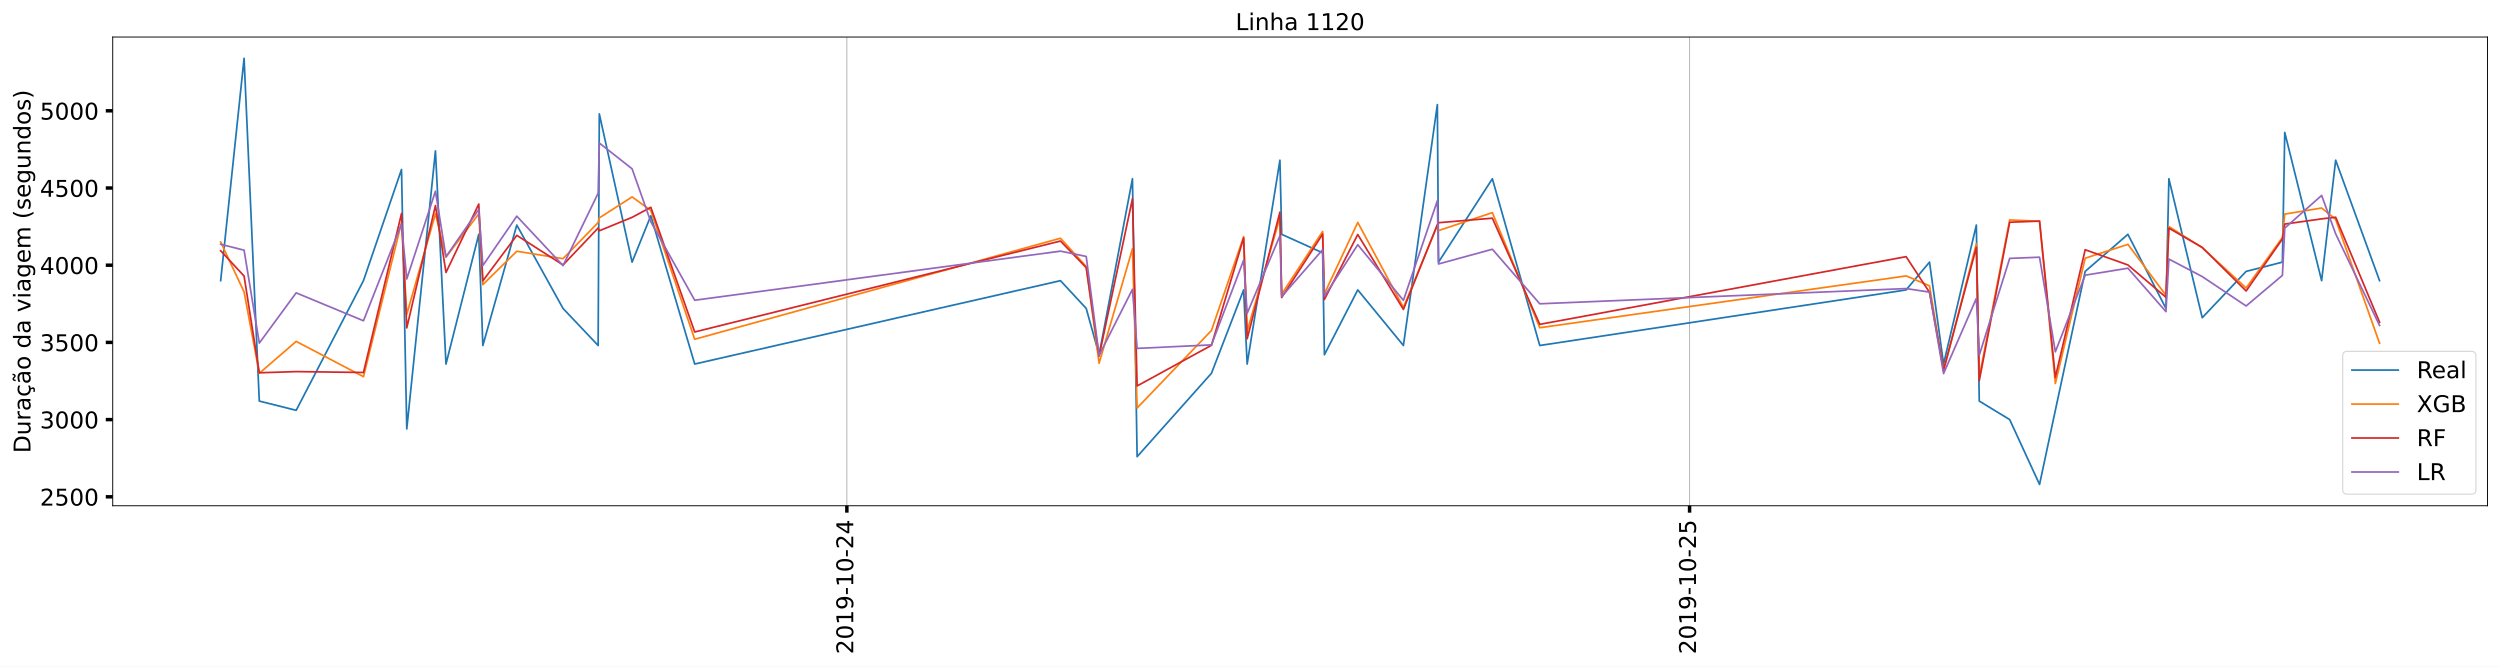
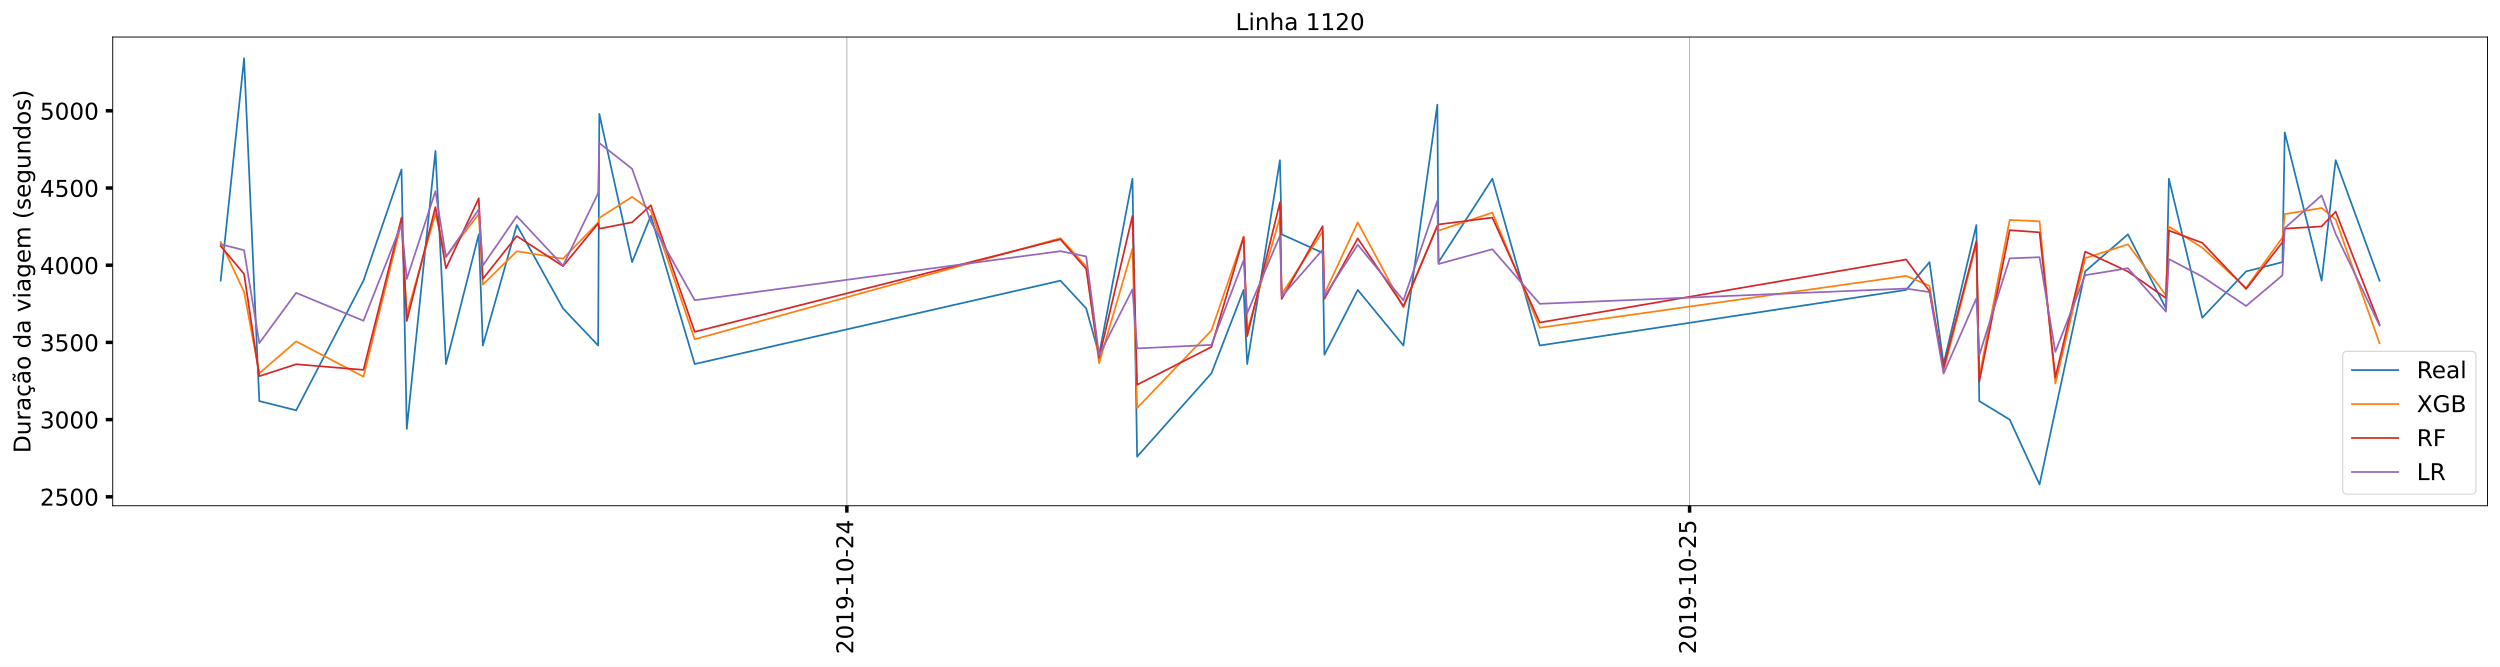
<svg xmlns="http://www.w3.org/2000/svg" xmlns:xlink="http://www.w3.org/1999/xlink" width="2160pt" height="576pt" viewBox="0 0 2160 576" version="1.1">
  <defs>
    <style type="text/css">*{stroke-linejoin: round; stroke-linecap: butt}</style>
  </defs>
  <g id="figure_1">
    <g id="patch_1">
      <path d="M 0 576  L 2160 576  L 2160 0  L 0 0  z " style="fill: #ffffff" />
    </g>
    <g id="axes_1">
      <g id="patch_2">
        <path d="M 97.397 436.969  L 2149.2 436.969  L 2149.2 31.997  L 97.397 31.997  z " style="fill: #ffffff" />
      </g>
      <g id="matplotlib.axis_1">
        <g id="xtick_1">
          <g id="line2d_1">
-             <path d="M 731.687 436.969  L 731.687 31.997  " clip-path="url(#pc6e06ecf1a)" style="fill: none; stroke: #b0b0b0; stroke-width: 0.8; stroke-linecap: square" />
+             <path d="M 731.687 436.969  L 731.687 31.997  " clip-path="url(#p17a222d070)" style="fill: none; stroke: #b0b0b0; stroke-width: 0.8; stroke-linecap: square" />
          </g>
          <g id="line2d_2">
            <defs>
-               <path id="mc09db24423" d="M 0 0  L 0 6  " style="stroke: #000000; stroke-width: 3" />
-             </defs>
-             <g>
-               <use xlink:href="#mc09db24423" x="731.687" y="436.969" style="stroke: #000000; stroke-width: 3" />
+               <path id="m106f91858f" d="M 0 0  L 0 6  " style="stroke: #000000; stroke-width: 3" />
+             </defs>
+             <g>
+               <use xlink:href="#m106f91858f" x="731.687" y="436.969" style="stroke: #000000; stroke-width: 3" />
            </g>
          </g>
          <g id="text_1">
            <g transform="translate(737.2054 565.2) rotate(-90) scale(0.2 -0.2)">
              <defs>
                <path id="DejaVuSans-32" d="M 1228 531  L 3431 531  L 3431 0  L 469 0  L 469 531  Q 828 903 1448 1529  Q 2069 2156 2228 2338  Q 2531 2678 2651 2914  Q 2772 3150 2772 3378  Q 2772 3750 2511 3984  Q 2250 4219 1831 4219  Q 1534 4219 1204 4116  Q 875 4013 500 3803  L 500 4441  Q 881 4594 1212 4672  Q 1544 4750 1819 4750  Q 2544 4750 2975 4387  Q 3406 4025 3406 3419  Q 3406 3131 3298 2873  Q 3191 2616 2906 2266  Q 2828 2175 2409 1742  Q 1991 1309 1228 531  z " transform="scale(0.015625)" />
                <path id="DejaVuSans-30" d="M 2034 4250  Q 1547 4250 1301 3770  Q 1056 3291 1056 2328  Q 1056 1369 1301 889  Q 1547 409 2034 409  Q 2525 409 2770 889  Q 3016 1369 3016 2328  Q 3016 3291 2770 3770  Q 2525 4250 2034 4250  z M 2034 4750  Q 2819 4750 3233 4129  Q 3647 3509 3647 2328  Q 3647 1150 3233 529  Q 2819 -91 2034 -91  Q 1250 -91 836 529  Q 422 1150 422 2328  Q 422 3509 836 4129  Q 1250 4750 2034 4750  z " transform="scale(0.015625)" />
                <path id="DejaVuSans-31" d="M 794 531  L 1825 531  L 1825 4091  L 703 3866  L 703 4441  L 1819 4666  L 2450 4666  L 2450 531  L 3481 531  L 3481 0  L 794 0  L 794 531  z " transform="scale(0.015625)" />
                <path id="DejaVuSans-39" d="M 703 97  L 703 672  Q 941 559 1184 500  Q 1428 441 1663 441  Q 2288 441 2617 861  Q 2947 1281 2994 2138  Q 2813 1869 2534 1725  Q 2256 1581 1919 1581  Q 1219 1581 811 2004  Q 403 2428 403 3163  Q 403 3881 828 4315  Q 1253 4750 1959 4750  Q 2769 4750 3195 4129  Q 3622 3509 3622 2328  Q 3622 1225 3098 567  Q 2575 -91 1691 -91  Q 1453 -91 1209 -44  Q 966 3 703 97  z M 1959 2075  Q 2384 2075 2632 2365  Q 2881 2656 2881 3163  Q 2881 3666 2632 3958  Q 2384 4250 1959 4250  Q 1534 4250 1286 3958  Q 1038 3666 1038 3163  Q 1038 2656 1286 2365  Q 1534 2075 1959 2075  z " transform="scale(0.015625)" />
                <path id="DejaVuSans-2d" d="M 313 2009  L 1997 2009  L 1997 1497  L 313 1497  L 313 2009  z " transform="scale(0.015625)" />
                <path id="DejaVuSans-34" d="M 2419 4116  L 825 1625  L 2419 1625  L 2419 4116  z M 2253 4666  L 3047 4666  L 3047 1625  L 3713 1625  L 3713 1100  L 3047 1100  L 3047 0  L 2419 0  L 2419 1100  L 313 1100  L 313 1709  L 2253 4666  z " transform="scale(0.015625)" />
              </defs>
              <use xlink:href="#DejaVuSans-32" />
              <use xlink:href="#DejaVuSans-30" x="63.623" />
              <use xlink:href="#DejaVuSans-31" x="127.246" />
              <use xlink:href="#DejaVuSans-39" x="190.869" />
              <use xlink:href="#DejaVuSans-2d" x="254.492" />
              <use xlink:href="#DejaVuSans-31" x="290.576" />
              <use xlink:href="#DejaVuSans-30" x="354.199" />
              <use xlink:href="#DejaVuSans-2d" x="417.822" />
              <use xlink:href="#DejaVuSans-32" x="453.906" />
              <use xlink:href="#DejaVuSans-34" x="517.529" />
            </g>
          </g>
        </g>
        <g id="xtick_2">
          <g id="line2d_3">
-             <path d="M 1459.796 436.969  L 1459.796 31.997  " clip-path="url(#pc6e06ecf1a)" style="fill: none; stroke: #b0b0b0; stroke-width: 0.8; stroke-linecap: square" />
+             <path d="M 1459.796 436.969  L 1459.796 31.997  " clip-path="url(#p17a222d070)" style="fill: none; stroke: #b0b0b0; stroke-width: 0.8; stroke-linecap: square" />
          </g>
          <g id="line2d_4">
            <g>
-               <use xlink:href="#mc09db24423" x="1459.796" y="436.969" style="stroke: #000000; stroke-width: 3" />
+               <use xlink:href="#m106f91858f" x="1459.796" y="436.969" style="stroke: #000000; stroke-width: 3" />
            </g>
          </g>
          <g id="text_2">
            <g transform="translate(1465.315 565.2) rotate(-90) scale(0.2 -0.2)">
              <defs>
                <path id="DejaVuSans-35" d="M 691 4666  L 3169 4666  L 3169 4134  L 1269 4134  L 1269 2991  Q 1406 3038 1543 3061  Q 1681 3084 1819 3084  Q 2600 3084 3056 2656  Q 3513 2228 3513 1497  Q 3513 744 3044 326  Q 2575 -91 1722 -91  Q 1428 -91 1123 -41  Q 819 9 494 109  L 494 744  Q 775 591 1075 516  Q 1375 441 1709 441  Q 2250 441 2565 725  Q 2881 1009 2881 1497  Q 2881 1984 2565 2268  Q 2250 2553 1709 2553  Q 1456 2553 1204 2497  Q 953 2441 691 2322  L 691 4666  z " transform="scale(0.015625)" />
              </defs>
              <use xlink:href="#DejaVuSans-32" />
              <use xlink:href="#DejaVuSans-30" x="63.623" />
              <use xlink:href="#DejaVuSans-31" x="127.246" />
              <use xlink:href="#DejaVuSans-39" x="190.869" />
              <use xlink:href="#DejaVuSans-2d" x="254.492" />
              <use xlink:href="#DejaVuSans-31" x="290.576" />
              <use xlink:href="#DejaVuSans-30" x="354.199" />
              <use xlink:href="#DejaVuSans-2d" x="417.822" />
              <use xlink:href="#DejaVuSans-32" x="453.906" />
              <use xlink:href="#DejaVuSans-35" x="517.529" />
            </g>
          </g>
        </g>
      </g>
      <g id="matplotlib.axis_2">
        <g id="ytick_1">
          <g id="line2d_5">
            <defs>
-               <path id="m4cde33e866" d="M 0 0  L -6 0  " style="stroke: #000000; stroke-width: 3" />
-             </defs>
-             <g>
-               <use xlink:href="#m4cde33e866" x="97.397" y="429.232" style="stroke: #000000; stroke-width: 3" />
+               <path id="m75677e9ac3" d="M 0 0  L -6 0  " style="stroke: #000000; stroke-width: 3" />
+             </defs>
+             <g>
+               <use xlink:href="#m75677e9ac3" x="97.397" y="429.232" style="stroke: #000000; stroke-width: 3" />
            </g>
          </g>
          <g id="text_3">
            <g transform="translate(34.49688 436.8306) scale(0.2 -0.2)">
              <use xlink:href="#DejaVuSans-32" />
              <use xlink:href="#DejaVuSans-35" x="63.623" />
              <use xlink:href="#DejaVuSans-30" x="127.246" />
              <use xlink:href="#DejaVuSans-30" x="190.869" />
            </g>
          </g>
        </g>
        <g id="ytick_2">
          <g id="line2d_6">
            <g>
-               <use xlink:href="#m4cde33e866" x="97.397" y="362.537" style="stroke: #000000; stroke-width: 3" />
+               <use xlink:href="#m75677e9ac3" x="97.397" y="362.537" style="stroke: #000000; stroke-width: 3" />
            </g>
          </g>
          <g id="text_4">
            <g transform="translate(34.49688 370.1356) scale(0.2 -0.2)">
              <defs>
                <path id="DejaVuSans-33" d="M 2597 2516  Q 3050 2419 3304 2112  Q 3559 1806 3559 1356  Q 3559 666 3084 287  Q 2609 -91 1734 -91  Q 1441 -91 1130 -33  Q 819 25 488 141  L 488 750  Q 750 597 1062 519  Q 1375 441 1716 441  Q 2309 441 2620 675  Q 2931 909 2931 1356  Q 2931 1769 2642 2001  Q 2353 2234 1838 2234  L 1294 2234  L 1294 2753  L 1863 2753  Q 2328 2753 2575 2939  Q 2822 3125 2822 3475  Q 2822 3834 2567 4026  Q 2313 4219 1838 4219  Q 1578 4219 1281 4162  Q 984 4106 628 3988  L 628 4550  Q 988 4650 1302 4700  Q 1616 4750 1894 4750  Q 2613 4750 3031 4423  Q 3450 4097 3450 3541  Q 3450 3153 3228 2886  Q 3006 2619 2597 2516  z " transform="scale(0.015625)" />
              </defs>
              <use xlink:href="#DejaVuSans-33" />
              <use xlink:href="#DejaVuSans-30" x="63.623" />
              <use xlink:href="#DejaVuSans-30" x="127.246" />
              <use xlink:href="#DejaVuSans-30" x="190.869" />
            </g>
          </g>
        </g>
        <g id="ytick_3">
          <g id="line2d_7">
            <g>
-               <use xlink:href="#m4cde33e866" x="97.397" y="295.842" style="stroke: #000000; stroke-width: 3" />
+               <use xlink:href="#m75677e9ac3" x="97.397" y="295.842" style="stroke: #000000; stroke-width: 3" />
            </g>
          </g>
          <g id="text_5">
            <g transform="translate(34.49688 303.4406) scale(0.2 -0.2)">
              <use xlink:href="#DejaVuSans-33" />
              <use xlink:href="#DejaVuSans-35" x="63.623" />
              <use xlink:href="#DejaVuSans-30" x="127.246" />
              <use xlink:href="#DejaVuSans-30" x="190.869" />
            </g>
          </g>
        </g>
        <g id="ytick_4">
          <g id="line2d_8">
            <g>
-               <use xlink:href="#m4cde33e866" x="97.397" y="229.147" style="stroke: #000000; stroke-width: 3" />
+               <use xlink:href="#m75677e9ac3" x="97.397" y="229.147" style="stroke: #000000; stroke-width: 3" />
            </g>
          </g>
          <g id="text_6">
            <g transform="translate(34.49688 236.7457) scale(0.2 -0.2)">
              <use xlink:href="#DejaVuSans-34" />
              <use xlink:href="#DejaVuSans-30" x="63.623" />
              <use xlink:href="#DejaVuSans-30" x="127.246" />
              <use xlink:href="#DejaVuSans-30" x="190.869" />
            </g>
          </g>
        </g>
        <g id="ytick_5">
          <g id="line2d_9">
            <g>
-               <use xlink:href="#m4cde33e866" x="97.397" y="162.452" style="stroke: #000000; stroke-width: 3" />
+               <use xlink:href="#m75677e9ac3" x="97.397" y="162.452" style="stroke: #000000; stroke-width: 3" />
            </g>
          </g>
          <g id="text_7">
            <g transform="translate(34.49688 170.0507) scale(0.2 -0.2)">
              <use xlink:href="#DejaVuSans-34" />
              <use xlink:href="#DejaVuSans-35" x="63.623" />
              <use xlink:href="#DejaVuSans-30" x="127.246" />
              <use xlink:href="#DejaVuSans-30" x="190.869" />
            </g>
          </g>
        </g>
        <g id="ytick_6">
          <g id="line2d_10">
            <g>
-               <use xlink:href="#m4cde33e866" x="97.397" y="95.757" style="stroke: #000000; stroke-width: 3" />
+               <use xlink:href="#m75677e9ac3" x="97.397" y="95.757" style="stroke: #000000; stroke-width: 3" />
            </g>
          </g>
          <g id="text_8">
            <g transform="translate(34.49688 103.3557) scale(0.2 -0.2)">
              <use xlink:href="#DejaVuSans-35" />
              <use xlink:href="#DejaVuSans-30" x="63.623" />
              <use xlink:href="#DejaVuSans-30" x="127.246" />
              <use xlink:href="#DejaVuSans-30" x="190.869" />
            </g>
          </g>
        </g>
        <g id="text_9">
          <g transform="translate(26.3375 391.4484) rotate(-90) scale(0.2 -0.2)">
            <defs>
              <path id="DejaVuSans-44" d="M 1259 4147  L 1259 519  L 2022 519  Q 2988 519 3436 956  Q 3884 1394 3884 2338  Q 3884 3275 3436 3711  Q 2988 4147 2022 4147  L 1259 4147  z M 628 4666  L 1925 4666  Q 3281 4666 3915 4102  Q 4550 3538 4550 2338  Q 4550 1131 3912 565  Q 3275 0 1925 0  L 628 0  L 628 4666  z " transform="scale(0.015625)" />
              <path id="DejaVuSans-75" d="M 544 1381  L 544 3500  L 1119 3500  L 1119 1403  Q 1119 906 1312 657  Q 1506 409 1894 409  Q 2359 409 2629 706  Q 2900 1003 2900 1516  L 2900 3500  L 3475 3500  L 3475 0  L 2900 0  L 2900 538  Q 2691 219 2414 64  Q 2138 -91 1772 -91  Q 1169 -91 856 284  Q 544 659 544 1381  z M 1991 3584  L 1991 3584  z " transform="scale(0.015625)" />
              <path id="DejaVuSans-72" d="M 2631 2963  Q 2534 3019 2420 3045  Q 2306 3072 2169 3072  Q 1681 3072 1420 2755  Q 1159 2438 1159 1844  L 1159 0  L 581 0  L 581 3500  L 1159 3500  L 1159 2956  Q 1341 3275 1631 3429  Q 1922 3584 2338 3584  Q 2397 3584 2469 3576  Q 2541 3569 2628 3553  L 2631 2963  z " transform="scale(0.015625)" />
              <path id="DejaVuSans-61" d="M 2194 1759  Q 1497 1759 1228 1600  Q 959 1441 959 1056  Q 959 750 1161 570  Q 1363 391 1709 391  Q 2188 391 2477 730  Q 2766 1069 2766 1631  L 2766 1759  L 2194 1759  z M 3341 1997  L 3341 0  L 2766 0  L 2766 531  Q 2569 213 2275 61  Q 1981 -91 1556 -91  Q 1019 -91 701 211  Q 384 513 384 1019  Q 384 1609 779 1909  Q 1175 2209 1959 2209  L 2766 2209  L 2766 2266  Q 2766 2663 2505 2880  Q 2244 3097 1772 3097  Q 1472 3097 1187 3025  Q 903 2953 641 2809  L 641 3341  Q 956 3463 1253 3523  Q 1550 3584 1831 3584  Q 2591 3584 2966 3190  Q 3341 2797 3341 1997  z " transform="scale(0.015625)" />
              <path id="DejaVuSans-e7" d="M 3122 3366  L 3122 2828  Q 2878 2963 2633 3030  Q 2388 3097 2138 3097  Q 1578 3097 1268 2742  Q 959 2388 959 1747  Q 959 1106 1268 751  Q 1578 397 2138 397  Q 2388 397 2633 464  Q 2878 531 3122 666  L 3122 134  Q 2881 22 2623 -34  Q 2366 -91 2075 -91  Q 1284 -91 818 406  Q 353 903 353 1747  Q 353 2603 823 3093  Q 1294 3584 2113 3584  Q 2378 3584 2631 3529  Q 2884 3475 3122 3366  z M 2309 0  Q 2481 -194 2565 -358  Q 2650 -522 2650 -672  Q 2650 -950 2462 -1092  Q 2275 -1234 1906 -1234  Q 1763 -1234 1627 -1215  Q 1491 -1197 1356 -1159  L 1356 -750  Q 1463 -803 1578 -826  Q 1694 -850 1841 -850  Q 2025 -850 2119 -775  Q 2213 -700 2213 -556  Q 2213 -463 2145 -327  Q 2078 -191 1938 0  L 2309 0  z " transform="scale(0.015625)" />
              <path id="DejaVuSans-e3" d="M 2194 1759  Q 1497 1759 1228 1600  Q 959 1441 959 1056  Q 959 750 1161 570  Q 1363 391 1709 391  Q 2188 391 2477 730  Q 2766 1069 2766 1631  L 2766 1759  L 2194 1759  z M 3341 1997  L 3341 0  L 2766 0  L 2766 531  Q 2569 213 2275 61  Q 1981 -91 1556 -91  Q 1019 -91 701 211  Q 384 513 384 1019  Q 384 1609 779 1909  Q 1175 2209 1959 2209  L 2766 2209  L 2766 2266  Q 2766 2663 2505 2880  Q 2244 3097 1772 3097  Q 1472 3097 1187 3025  Q 903 2953 641 2809  L 641 3341  Q 956 3463 1253 3523  Q 1550 3584 1831 3584  Q 2591 3584 2966 3190  Q 3341 2797 3341 1997  z M 1844 4281  L 1666 4453  Q 1597 4516 1545 4545  Q 1494 4575 1453 4575  Q 1334 4575 1278 4461  Q 1222 4347 1216 4091  L 825 4091  Q 831 4513 990 4742  Q 1150 4972 1434 4972  Q 1553 4972 1653 4928  Q 1753 4884 1869 4781  L 2047 4609  Q 2116 4547 2167 4517  Q 2219 4488 2259 4488  Q 2378 4488 2434 4602  Q 2491 4716 2497 4972  L 2888 4972  Q 2881 4550 2722 4320  Q 2563 4091 2278 4091  Q 2159 4091 2059 4134  Q 1959 4178 1844 4281  z " transform="scale(0.015625)" />
              <path id="DejaVuSans-6f" d="M 1959 3097  Q 1497 3097 1228 2736  Q 959 2375 959 1747  Q 959 1119 1226 758  Q 1494 397 1959 397  Q 2419 397 2687 759  Q 2956 1122 2956 1747  Q 2956 2369 2687 2733  Q 2419 3097 1959 3097  z M 1959 3584  Q 2709 3584 3137 3096  Q 3566 2609 3566 1747  Q 3566 888 3137 398  Q 2709 -91 1959 -91  Q 1206 -91 779 398  Q 353 888 353 1747  Q 353 2609 779 3096  Q 1206 3584 1959 3584  z " transform="scale(0.015625)" />
              <path id="DejaVuSans-20" transform="scale(0.015625)" />
              <path id="DejaVuSans-64" d="M 2906 2969  L 2906 4863  L 3481 4863  L 3481 0  L 2906 0  L 2906 525  Q 2725 213 2448 61  Q 2172 -91 1784 -91  Q 1150 -91 751 415  Q 353 922 353 1747  Q 353 2572 751 3078  Q 1150 3584 1784 3584  Q 2172 3584 2448 3432  Q 2725 3281 2906 2969  z M 947 1747  Q 947 1113 1208 752  Q 1469 391 1925 391  Q 2381 391 2643 752  Q 2906 1113 2906 1747  Q 2906 2381 2643 2742  Q 2381 3103 1925 3103  Q 1469 3103 1208 2742  Q 947 2381 947 1747  z " transform="scale(0.015625)" />
              <path id="DejaVuSans-76" d="M 191 3500  L 800 3500  L 1894 563  L 2988 3500  L 3597 3500  L 2284 0  L 1503 0  L 191 3500  z " transform="scale(0.015625)" />
              <path id="DejaVuSans-69" d="M 603 3500  L 1178 3500  L 1178 0  L 603 0  L 603 3500  z M 603 4863  L 1178 4863  L 1178 4134  L 603 4134  L 603 4863  z " transform="scale(0.015625)" />
              <path id="DejaVuSans-67" d="M 2906 1791  Q 2906 2416 2648 2759  Q 2391 3103 1925 3103  Q 1463 3103 1205 2759  Q 947 2416 947 1791  Q 947 1169 1205 825  Q 1463 481 1925 481  Q 2391 481 2648 825  Q 2906 1169 2906 1791  z M 3481 434  Q 3481 -459 3084 -895  Q 2688 -1331 1869 -1331  Q 1566 -1331 1297 -1286  Q 1028 -1241 775 -1147  L 775 -588  Q 1028 -725 1275 -790  Q 1522 -856 1778 -856  Q 2344 -856 2625 -561  Q 2906 -266 2906 331  L 2906 616  Q 2728 306 2450 153  Q 2172 0 1784 0  Q 1141 0 747 490  Q 353 981 353 1791  Q 353 2603 747 3093  Q 1141 3584 1784 3584  Q 2172 3584 2450 3431  Q 2728 3278 2906 2969  L 2906 3500  L 3481 3500  L 3481 434  z " transform="scale(0.015625)" />
              <path id="DejaVuSans-65" d="M 3597 1894  L 3597 1613  L 953 1613  Q 991 1019 1311 708  Q 1631 397 2203 397  Q 2534 397 2845 478  Q 3156 559 3463 722  L 3463 178  Q 3153 47 2828 -22  Q 2503 -91 2169 -91  Q 1331 -91 842 396  Q 353 884 353 1716  Q 353 2575 817 3079  Q 1281 3584 2069 3584  Q 2775 3584 3186 3129  Q 3597 2675 3597 1894  z M 3022 2063  Q 3016 2534 2758 2815  Q 2500 3097 2075 3097  Q 1594 3097 1305 2825  Q 1016 2553 972 2059  L 3022 2063  z " transform="scale(0.015625)" />
              <path id="DejaVuSans-6d" d="M 3328 2828  Q 3544 3216 3844 3400  Q 4144 3584 4550 3584  Q 5097 3584 5394 3201  Q 5691 2819 5691 2113  L 5691 0  L 5113 0  L 5113 2094  Q 5113 2597 4934 2840  Q 4756 3084 4391 3084  Q 3944 3084 3684 2787  Q 3425 2491 3425 1978  L 3425 0  L 2847 0  L 2847 2094  Q 2847 2600 2669 2842  Q 2491 3084 2119 3084  Q 1678 3084 1418 2786  Q 1159 2488 1159 1978  L 1159 0  L 581 0  L 581 3500  L 1159 3500  L 1159 2956  Q 1356 3278 1631 3431  Q 1906 3584 2284 3584  Q 2666 3584 2933 3390  Q 3200 3197 3328 2828  z " transform="scale(0.015625)" />
              <path id="DejaVuSans-28" d="M 1984 4856  Q 1566 4138 1362 3434  Q 1159 2731 1159 2009  Q 1159 1288 1364 580  Q 1569 -128 1984 -844  L 1484 -844  Q 1016 -109 783 600  Q 550 1309 550 2009  Q 550 2706 781 3412  Q 1013 4119 1484 4856  L 1984 4856  z " transform="scale(0.015625)" />
              <path id="DejaVuSans-73" d="M 2834 3397  L 2834 2853  Q 2591 2978 2328 3040  Q 2066 3103 1784 3103  Q 1356 3103 1142 2972  Q 928 2841 928 2578  Q 928 2378 1081 2264  Q 1234 2150 1697 2047  L 1894 2003  Q 2506 1872 2764 1633  Q 3022 1394 3022 966  Q 3022 478 2636 193  Q 2250 -91 1575 -91  Q 1294 -91 989 -36  Q 684 19 347 128  L 347 722  Q 666 556 975 473  Q 1284 391 1588 391  Q 1994 391 2212 530  Q 2431 669 2431 922  Q 2431 1156 2273 1281  Q 2116 1406 1581 1522  L 1381 1569  Q 847 1681 609 1914  Q 372 2147 372 2553  Q 372 3047 722 3315  Q 1072 3584 1716 3584  Q 2034 3584 2315 3537  Q 2597 3491 2834 3397  z " transform="scale(0.015625)" />
              <path id="DejaVuSans-6e" d="M 3513 2113  L 3513 0  L 2938 0  L 2938 2094  Q 2938 2591 2744 2837  Q 2550 3084 2163 3084  Q 1697 3084 1428 2787  Q 1159 2491 1159 1978  L 1159 0  L 581 0  L 581 3500  L 1159 3500  L 1159 2956  Q 1366 3272 1645 3428  Q 1925 3584 2291 3584  Q 2894 3584 3203 3211  Q 3513 2838 3513 2113  z " transform="scale(0.015625)" />
              <path id="DejaVuSans-29" d="M 513 4856  L 1013 4856  Q 1481 4119 1714 3412  Q 1947 2706 1947 2009  Q 1947 1309 1714 600  Q 1481 -109 1013 -844  L 513 -844  Q 928 -128 1133 580  Q 1338 1288 1338 2009  Q 1338 2731 1133 3434  Q 928 4138 513 4856  z " transform="scale(0.015625)" />
            </defs>
            <use xlink:href="#DejaVuSans-44" />
            <use xlink:href="#DejaVuSans-75" x="77.002" />
            <use xlink:href="#DejaVuSans-72" x="140.381" />
            <use xlink:href="#DejaVuSans-61" x="181.494" />
            <use xlink:href="#DejaVuSans-e7" x="242.773" />
            <use xlink:href="#DejaVuSans-e3" x="297.754" />
            <use xlink:href="#DejaVuSans-6f" x="359.033" />
            <use xlink:href="#DejaVuSans-20" x="420.215" />
            <use xlink:href="#DejaVuSans-64" x="452.002" />
            <use xlink:href="#DejaVuSans-61" x="515.479" />
            <use xlink:href="#DejaVuSans-20" x="576.758" />
            <use xlink:href="#DejaVuSans-76" x="608.545" />
            <use xlink:href="#DejaVuSans-69" x="667.725" />
            <use xlink:href="#DejaVuSans-61" x="695.508" />
            <use xlink:href="#DejaVuSans-67" x="756.787" />
            <use xlink:href="#DejaVuSans-65" x="820.264" />
            <use xlink:href="#DejaVuSans-6d" x="881.787" />
            <use xlink:href="#DejaVuSans-20" x="979.199" />
            <use xlink:href="#DejaVuSans-28" x="1010.986" />
            <use xlink:href="#DejaVuSans-73" x="1050" />
            <use xlink:href="#DejaVuSans-65" x="1102.1" />
            <use xlink:href="#DejaVuSans-67" x="1163.623" />
            <use xlink:href="#DejaVuSans-75" x="1227.1" />
            <use xlink:href="#DejaVuSans-6e" x="1290.479" />
            <use xlink:href="#DejaVuSans-64" x="1353.857" />
            <use xlink:href="#DejaVuSans-6f" x="1417.334" />
            <use xlink:href="#DejaVuSans-73" x="1478.516" />
            <use xlink:href="#DejaVuSans-29" x="1530.615" />
          </g>
        </g>
      </g>
      <g id="line2d_11">
-         <path d="M 2055.936 242.486  L 2018.014 138.442  L 2005.879 242.486  L 1974.024 114.432  L 1972.001 226.479  L 1940.652 234.483  L 1902.73 274.5  L 1873.909 154.449  L 1871.381 266.496  L 1838.515 202.469  L 1801.603 234.483  L 1775.816 354.534  L 1762.164 418.561  L 1736.377 362.537  L 1710.084 346.53  L 1707.556 194.466  L 1679.241 314.517  L 1667.105 226.479  L 1646.88 250.49  L 1330.355 298.51  L 1289.398 154.449  L 1242.88 226.479  L 1241.869 90.422  L 1212.542 298.51  L 1173.103 250.49  L 1144.282 306.513  L 1142.765 218.476  L 1107.371 202.469  L 1105.854 138.442  L 1077.539 314.517  L 1074.505 250.49  L 1046.695 322.52  L 982.48 394.551  L 978.435 154.449  L 949.614 306.513  L 938.49 266.496  L 916.242 242.486  L 600.222 314.517  L 562.3 186.462  L 546.12 226.479  L 517.804 98.425  L 516.793 298.51  L 486.455 266.496  L 446.51 194.466  L 417.184 298.51  L 413.644 202.469  L 385.329 314.517  L 376.228 130.439  L 351.452 370.541  L 346.901 146.445  L 314.035 242.486  L 255.887 354.534  L 224.032 346.53  L 210.886 50.405  L 190.661 242.486  " clip-path="url(#pc6e06ecf1a)" style="fill: none; stroke: #1f77b4; stroke-width: 1.5; stroke-linecap: square" />
+         <path d="M 2055.936 242.486  L 2018.014 138.442  L 2005.879 242.486  L 1974.024 114.432  L 1972.001 226.479  L 1940.652 234.483  L 1902.73 274.5  L 1873.909 154.449  L 1871.381 266.496  L 1838.515 202.469  L 1801.603 234.483  L 1775.816 354.534  L 1762.164 418.561  L 1736.377 362.537  L 1710.084 346.53  L 1707.556 194.466  L 1679.241 314.517  L 1667.105 226.479  L 1646.88 250.49  L 1330.355 298.51  L 1289.398 154.449  L 1242.88 226.479  L 1241.869 90.422  L 1212.542 298.51  L 1173.103 250.49  L 1144.282 306.513  L 1142.765 218.476  L 1107.371 202.469  L 1105.854 138.442  L 1077.539 314.517  L 1074.505 250.49  L 1046.695 322.52  L 982.48 394.551  L 978.435 154.449  L 949.614 306.513  L 938.49 266.496  L 916.242 242.486  L 600.222 314.517  L 562.3 186.462  L 546.12 226.479  L 517.804 98.425  L 516.793 298.51  L 486.455 266.496  L 446.51 194.466  L 417.184 298.51  L 413.644 202.469  L 385.329 314.517  L 376.228 130.439  L 351.452 370.541  L 346.901 146.445  L 314.035 242.486  L 255.887 354.534  L 224.032 346.53  L 210.886 50.405  L 190.661 242.486  " clip-path="url(#p17a222d070)" style="fill: none; stroke: #1f77b4; stroke-width: 1.5; stroke-linecap: square" />
      </g>
      <g id="line2d_12">
-         <path d="M 2055.936 296.571  L 2018.014 189.577  L 2005.879 179.717  L 1974.024 184.995  L 1972.001 205.242  L 1940.652 248.815  L 1902.73 213.996  L 1873.909 195.744  L 1871.381 255.132  L 1838.515 211.125  L 1801.603 223.103  L 1775.816 331.339  L 1762.164 191.197  L 1736.377 190.015  L 1710.084 325.752  L 1707.556 210.641  L 1679.241 320.622  L 1667.105 246.95  L 1646.88 238.385  L 1330.355 283.158  L 1289.398 183.721  L 1242.88 199.239  L 1241.869 194.85  L 1212.542 265.598  L 1173.103 192.18  L 1144.282 253.823  L 1142.765 199.998  L 1107.371 254.158  L 1105.854 187.874  L 1077.539 286.223  L 1074.505 204.466  L 1046.695 285.527  L 982.48 352.503  L 978.435 214.943  L 949.614 313.842  L 938.49 230.255  L 916.242 205.843  L 600.222 293.118  L 562.3 181.843  L 546.12 170.13  L 517.804 188.253  L 516.793 192.269  L 486.455 223.493  L 446.51 217.077  L 417.184 245.897  L 413.644 184.826  L 385.329 222.081  L 376.228 184.703  L 351.452 271.635  L 346.901 192.261  L 314.035 325.455  L 255.887 294.968  L 224.032 322.539  L 210.886 252.231  L 190.661 209.074  " clip-path="url(#pc6e06ecf1a)" style="fill: none; stroke: #ff7f0e; stroke-width: 1.5; stroke-linecap: square" />
+         <path d="M 2055.936 296.571  L 2018.014 189.577  L 2005.879 179.717  L 1974.024 184.995  L 1972.001 205.242  L 1940.652 248.815  L 1902.73 213.996  L 1873.909 195.744  L 1871.381 255.132  L 1838.515 211.125  L 1801.603 223.103  L 1775.816 331.339  L 1762.164 191.197  L 1736.377 190.015  L 1710.084 325.752  L 1707.556 210.641  L 1679.241 320.622  L 1667.105 246.95  L 1646.88 238.385  L 1330.355 283.158  L 1289.398 183.721  L 1242.88 199.239  L 1241.869 194.85  L 1212.542 265.598  L 1173.103 192.18  L 1144.282 253.823  L 1142.765 199.998  L 1107.371 254.158  L 1105.854 187.874  L 1077.539 286.223  L 1074.505 204.466  L 1046.695 285.527  L 982.48 352.503  L 978.435 214.943  L 949.614 313.842  L 938.49 230.255  L 916.242 205.843  L 600.222 293.118  L 562.3 181.843  L 546.12 170.13  L 517.804 188.253  L 516.793 192.269  L 486.455 223.493  L 446.51 217.077  L 417.184 245.897  L 413.644 184.826  L 385.329 222.081  L 376.228 184.703  L 351.452 271.635  L 346.901 192.261  L 314.035 325.455  L 255.887 294.968  L 224.032 322.539  L 210.886 252.231  L 190.661 209.074  " clip-path="url(#p17a222d070)" style="fill: none; stroke: #ff7f0e; stroke-width: 1.5; stroke-linecap: square" />
      </g>
      <g id="line2d_13">
-         <path d="M 2055.936 278.436  L 2018.014 187.684  L 2005.879 189.107  L 1974.024 193.599  L 1972.001 206.503  L 1940.652 251.395  L 1902.73 213.769  L 1873.909 197.11  L 1871.381 256.852  L 1838.515 228.934  L 1801.603 215.785  L 1775.816 325.97  L 1762.164 191.037  L 1736.377 192.008  L 1710.084 328.895  L 1707.556 213.706  L 1679.241 319.529  L 1667.105 252.64  L 1646.88 221.754  L 1330.355 280.247  L 1289.398 188.511  L 1242.88 192.415  L 1241.869 194.03  L 1212.542 267.346  L 1173.103 202.621  L 1144.282 258.729  L 1142.765 202.252  L 1107.371 257.064  L 1105.854 183.26  L 1077.539 292.682  L 1074.505 205.589  L 1046.695 298.327  L 982.48 333.454  L 978.435 171.718  L 949.614 307.632  L 938.49 231.267  L 916.242 208.248  L 600.222 286.826  L 562.3 179.107  L 546.12 187.788  L 517.804 199.389  L 516.793 197.031  L 486.455 228.912  L 446.51 203.332  L 417.184 242.661  L 413.644 176.313  L 385.329 235.402  L 376.228 177.622  L 351.452 283.274  L 346.901 184.52  L 314.035 321.829  L 255.887 321.064  L 224.032 322.088  L 210.886 238.512  L 190.661 216.664  " clip-path="url(#pc6e06ecf1a)" style="fill: none; stroke: #d62728; stroke-width: 1.5; stroke-linecap: square" />
+         <path d="M 2055.936 280.446  L 2018.014 182.822  L 2005.879 195.651  L 1974.024 197.554  L 1972.001 209.361  L 1940.652 249.641  L 1902.73 209.762  L 1873.909 199.214  L 1871.381 257.585  L 1838.515 234.586  L 1801.603 217.386  L 1775.816 326.146  L 1762.164 200.762  L 1736.377 198.852  L 1710.084 329.711  L 1707.556 208.459  L 1679.241 317.551  L 1667.105 251.623  L 1646.88 224.208  L 1330.355 278.673  L 1289.398 187.99  L 1242.88 193.912  L 1241.869 195.313  L 1212.542 264.539  L 1173.103 206.02  L 1144.282 258.159  L 1142.765 195.382  L 1107.371 258.295  L 1105.854 174.922  L 1077.539 290.513  L 1074.505 204.882  L 1046.695 299.779  L 982.48 332.424  L 978.435 186.577  L 949.614 309.101  L 938.49 232.398  L 916.242 206.76  L 600.222 286.703  L 562.3 177.385  L 546.12 192.077  L 517.804 197.624  L 516.793 193.114  L 486.455 229.961  L 446.51 203.97  L 417.184 240.928  L 413.644 171.288  L 385.329 231.853  L 376.228 178.872  L 351.452 277.303  L 346.901 188.262  L 314.035 319.559  L 255.887 314.717  L 224.032 325.021  L 210.886 236.69  L 190.661 212.596  " clip-path="url(#p17a222d070)" style="fill: none; stroke: #d62728; stroke-width: 1.5; stroke-linecap: square" />
      </g>
      <g id="line2d_14">
-         <path d="M 2055.936 281.208  L 2018.014 202.034  L 2005.879 168.851  L 1974.024 197.072  L 1972.001 237.905  L 1940.652 264.359  L 1902.73 238.962  L 1873.909 223.831  L 1871.381 269.254  L 1838.515 231.723  L 1801.603 237.742  L 1775.816 303.946  L 1762.164 222.227  L 1736.377 223.247  L 1710.084 306.86  L 1707.556 257.867  L 1679.241 322.739  L 1667.105 252.383  L 1646.88 249.323  L 1330.355 262.477  L 1289.398 215.348  L 1242.88 228.072  L 1241.869 173.468  L 1212.542 259.504  L 1173.103 211.461  L 1144.282 256.038  L 1142.765 215.715  L 1107.371 256.256  L 1105.854 203.693  L 1077.539 270.73  L 1074.505 224.797  L 1046.695 297.972  L 982.48 301.023  L 978.435 249.99  L 949.614 307.029  L 938.49 221.569  L 916.242 216.979  L 600.222 259.402  L 562.3 191.575  L 546.12 145.861  L 517.804 123.568  L 516.793 166.951  L 486.455 229.487  L 446.51 186.782  L 417.184 229.436  L 413.644 180.953  L 385.329 221.873  L 376.228 165.23  L 351.452 241.007  L 346.901 193.544  L 314.035 277.15  L 255.887 253.011  L 224.032 296.41  L 210.886 216.156  L 190.661 211.056  " clip-path="url(#pc6e06ecf1a)" style="fill: none; stroke: #9467bd; stroke-width: 1.5; stroke-linecap: square" />
+         <path d="M 2055.936 281.208  L 2018.014 202.034  L 2005.879 168.851  L 1974.024 197.072  L 1972.001 237.905  L 1940.652 264.359  L 1902.73 238.962  L 1873.909 223.831  L 1871.381 269.254  L 1838.515 231.723  L 1801.603 237.742  L 1775.816 303.946  L 1762.164 222.227  L 1736.377 223.247  L 1710.084 306.86  L 1707.556 257.867  L 1679.241 322.739  L 1667.105 252.383  L 1646.88 249.323  L 1330.355 262.477  L 1289.398 215.348  L 1242.88 228.072  L 1241.869 173.468  L 1212.542 259.504  L 1173.103 211.461  L 1144.282 256.038  L 1142.765 215.715  L 1107.371 256.256  L 1105.854 203.693  L 1077.539 270.73  L 1074.505 224.797  L 1046.695 297.972  L 982.48 301.023  L 978.435 249.99  L 949.614 307.029  L 938.49 221.569  L 916.242 216.979  L 600.222 259.402  L 562.3 191.575  L 546.12 145.861  L 517.804 123.568  L 516.793 166.951  L 486.455 229.487  L 446.51 186.782  L 417.184 229.436  L 413.644 180.953  L 385.329 221.873  L 376.228 165.23  L 351.452 241.007  L 346.901 193.544  L 314.035 277.15  L 255.887 253.011  L 224.032 296.41  L 210.886 216.156  L 190.661 211.056  " clip-path="url(#p17a222d070)" style="fill: none; stroke: #9467bd; stroke-width: 1.5; stroke-linecap: square" />
      </g>
      <g id="patch_3">
        <path d="M 97.397 436.969  L 97.397 31.997  " style="fill: none; stroke: #000000; stroke-width: 0.8; stroke-linejoin: miter; stroke-linecap: square" />
      </g>
      <g id="patch_4">
        <path d="M 2149.2 436.969  L 2149.2 31.997  " style="fill: none; stroke: #000000; stroke-width: 0.8; stroke-linejoin: miter; stroke-linecap: square" />
      </g>
      <g id="patch_5">
        <path d="M 97.397 436.969  L 2149.2 436.969  " style="fill: none; stroke: #000000; stroke-width: 0.8; stroke-linejoin: miter; stroke-linecap: square" />
      </g>
      <g id="patch_6">
        <path d="M 97.397 31.997  L 2149.2 31.997  " style="fill: none; stroke: #000000; stroke-width: 0.8; stroke-linejoin: miter; stroke-linecap: square" />
      </g>
      <g id="text_10">
        <g transform="translate(1067.517 25.99687) scale(0.2 -0.2)">
          <defs>
            <path id="DejaVuSans-4c" d="M 628 4666  L 1259 4666  L 1259 531  L 3531 531  L 3531 0  L 628 0  L 628 4666  z " transform="scale(0.015625)" />
            <path id="DejaVuSans-68" d="M 3513 2113  L 3513 0  L 2938 0  L 2938 2094  Q 2938 2591 2744 2837  Q 2550 3084 2163 3084  Q 1697 3084 1428 2787  Q 1159 2491 1159 1978  L 1159 0  L 581 0  L 581 4863  L 1159 4863  L 1159 2956  Q 1366 3272 1645 3428  Q 1925 3584 2291 3584  Q 2894 3584 3203 3211  Q 3513 2838 3513 2113  z " transform="scale(0.015625)" />
          </defs>
          <use xlink:href="#DejaVuSans-4c" />
          <use xlink:href="#DejaVuSans-69" x="55.713" />
          <use xlink:href="#DejaVuSans-6e" x="83.496" />
          <use xlink:href="#DejaVuSans-68" x="146.875" />
          <use xlink:href="#DejaVuSans-61" x="210.254" />
          <use xlink:href="#DejaVuSans-20" x="271.533" />
          <use xlink:href="#DejaVuSans-31" x="303.32" />
          <use xlink:href="#DejaVuSans-31" x="366.943" />
          <use xlink:href="#DejaVuSans-32" x="430.566" />
          <use xlink:href="#DejaVuSans-30" x="494.189" />
        </g>
      </g>
      <g id="legend_1">
        <g id="patch_7">
          <path d="M 2028.084 426.969  L 2135.2 426.969  Q 2139.2 426.969 2139.2 422.969  L 2139.2 307.544  Q 2139.2 303.544 2135.2 303.544  L 2028.084 303.544  Q 2024.084 303.544 2024.084 307.544  L 2024.084 422.969  Q 2024.084 426.969 2028.084 426.969  z " style="fill: #ffffff; opacity: 0.8; stroke: #cccccc; stroke-linejoin: miter" />
        </g>
        <g id="line2d_15">
          <path d="M 2032.084 319.741  L 2052.084 319.741  L 2072.084 319.741  " style="fill: none; stroke: #1f77b4; stroke-width: 1.5; stroke-linecap: square" />
        </g>
        <g id="text_11">
          <g transform="translate(2088.084 326.7406) scale(0.2 -0.2)">
            <defs>
              <path id="DejaVuSans-52" d="M 2841 2188  Q 3044 2119 3236 1894  Q 3428 1669 3622 1275  L 4263 0  L 3584 0  L 2988 1197  Q 2756 1666 2539 1819  Q 2322 1972 1947 1972  L 1259 1972  L 1259 0  L 628 0  L 628 4666  L 2053 4666  Q 2853 4666 3247 4331  Q 3641 3997 3641 3322  Q 3641 2881 3436 2590  Q 3231 2300 2841 2188  z M 1259 4147  L 1259 2491  L 2053 2491  Q 2509 2491 2742 2702  Q 2975 2913 2975 3322  Q 2975 3731 2742 3939  Q 2509 4147 2053 4147  L 1259 4147  z " transform="scale(0.015625)" />
              <path id="DejaVuSans-6c" d="M 603 4863  L 1178 4863  L 1178 0  L 603 0  L 603 4863  z " transform="scale(0.015625)" />
            </defs>
            <use xlink:href="#DejaVuSans-52" />
            <use xlink:href="#DejaVuSans-65" x="64.982" />
            <use xlink:href="#DejaVuSans-61" x="126.506" />
            <use xlink:href="#DejaVuSans-6c" x="187.785" />
          </g>
        </g>
        <g id="line2d_16">
          <path d="M 2032.084 349.097  L 2052.084 349.097  L 2072.084 349.097  " style="fill: none; stroke: #ff7f0e; stroke-width: 1.5; stroke-linecap: square" />
        </g>
        <g id="text_12">
          <g transform="translate(2088.084 356.0969) scale(0.2 -0.2)">
            <defs>
              <path id="DejaVuSans-58" d="M 403 4666  L 1081 4666  L 2241 2931  L 3406 4666  L 4084 4666  L 2584 2425  L 4184 0  L 3506 0  L 2194 1984  L 872 0  L 191 0  L 1856 2491  L 403 4666  z " transform="scale(0.015625)" />
              <path id="DejaVuSans-47" d="M 3809 666  L 3809 1919  L 2778 1919  L 2778 2438  L 4434 2438  L 4434 434  Q 4069 175 3628 42  Q 3188 -91 2688 -91  Q 1594 -91 976 548  Q 359 1188 359 2328  Q 359 3472 976 4111  Q 1594 4750 2688 4750  Q 3144 4750 3555 4637  Q 3966 4525 4313 4306  L 4313 3634  Q 3963 3931 3569 4081  Q 3175 4231 2741 4231  Q 1884 4231 1454 3753  Q 1025 3275 1025 2328  Q 1025 1384 1454 906  Q 1884 428 2741 428  Q 3075 428 3337 486  Q 3600 544 3809 666  z " transform="scale(0.015625)" />
              <path id="DejaVuSans-42" d="M 1259 2228  L 1259 519  L 2272 519  Q 2781 519 3026 730  Q 3272 941 3272 1375  Q 3272 1813 3026 2020  Q 2781 2228 2272 2228  L 1259 2228  z M 1259 4147  L 1259 2741  L 2194 2741  Q 2656 2741 2882 2914  Q 3109 3088 3109 3444  Q 3109 3797 2882 3972  Q 2656 4147 2194 4147  L 1259 4147  z M 628 4666  L 2241 4666  Q 2963 4666 3353 4366  Q 3744 4066 3744 3513  Q 3744 3084 3544 2831  Q 3344 2578 2956 2516  Q 3422 2416 3680 2098  Q 3938 1781 3938 1306  Q 3938 681 3513 340  Q 3088 0 2303 0  L 628 0  L 628 4666  z " transform="scale(0.015625)" />
            </defs>
            <use xlink:href="#DejaVuSans-58" />
            <use xlink:href="#DejaVuSans-47" x="68.506" />
            <use xlink:href="#DejaVuSans-42" x="145.996" />
          </g>
        </g>
        <g id="line2d_17">
          <path d="M 2032.084 378.453  L 2052.084 378.453  L 2072.084 378.453  " style="fill: none; stroke: #d62728; stroke-width: 1.5; stroke-linecap: square" />
        </g>
        <g id="text_13">
          <g transform="translate(2088.084 385.4531) scale(0.2 -0.2)">
            <defs>
              <path id="DejaVuSans-46" d="M 628 4666  L 3309 4666  L 3309 4134  L 1259 4134  L 1259 2759  L 3109 2759  L 3109 2228  L 1259 2228  L 1259 0  L 628 0  L 628 4666  z " transform="scale(0.015625)" />
            </defs>
            <use xlink:href="#DejaVuSans-52" />
            <use xlink:href="#DejaVuSans-46" x="69.482" />
          </g>
        </g>
        <g id="line2d_18">
          <path d="M 2032.084 407.809  L 2052.084 407.809  L 2072.084 407.809  " style="fill: none; stroke: #9467bd; stroke-width: 1.5; stroke-linecap: square" />
        </g>
        <g id="text_14">
          <g transform="translate(2088.084 414.8094) scale(0.2 -0.2)">
            <use xlink:href="#DejaVuSans-4c" />
            <use xlink:href="#DejaVuSans-52" x="55.713" />
          </g>
        </g>
      </g>
    </g>
  </g>
  <defs>
-     <clipPath id="pc6e06ecf1a">
+     <clipPath id="p17a222d070">
      <rect x="97.397" y="31.997" width="2051.803" height="404.972" />
    </clipPath>
  </defs>
</svg>
